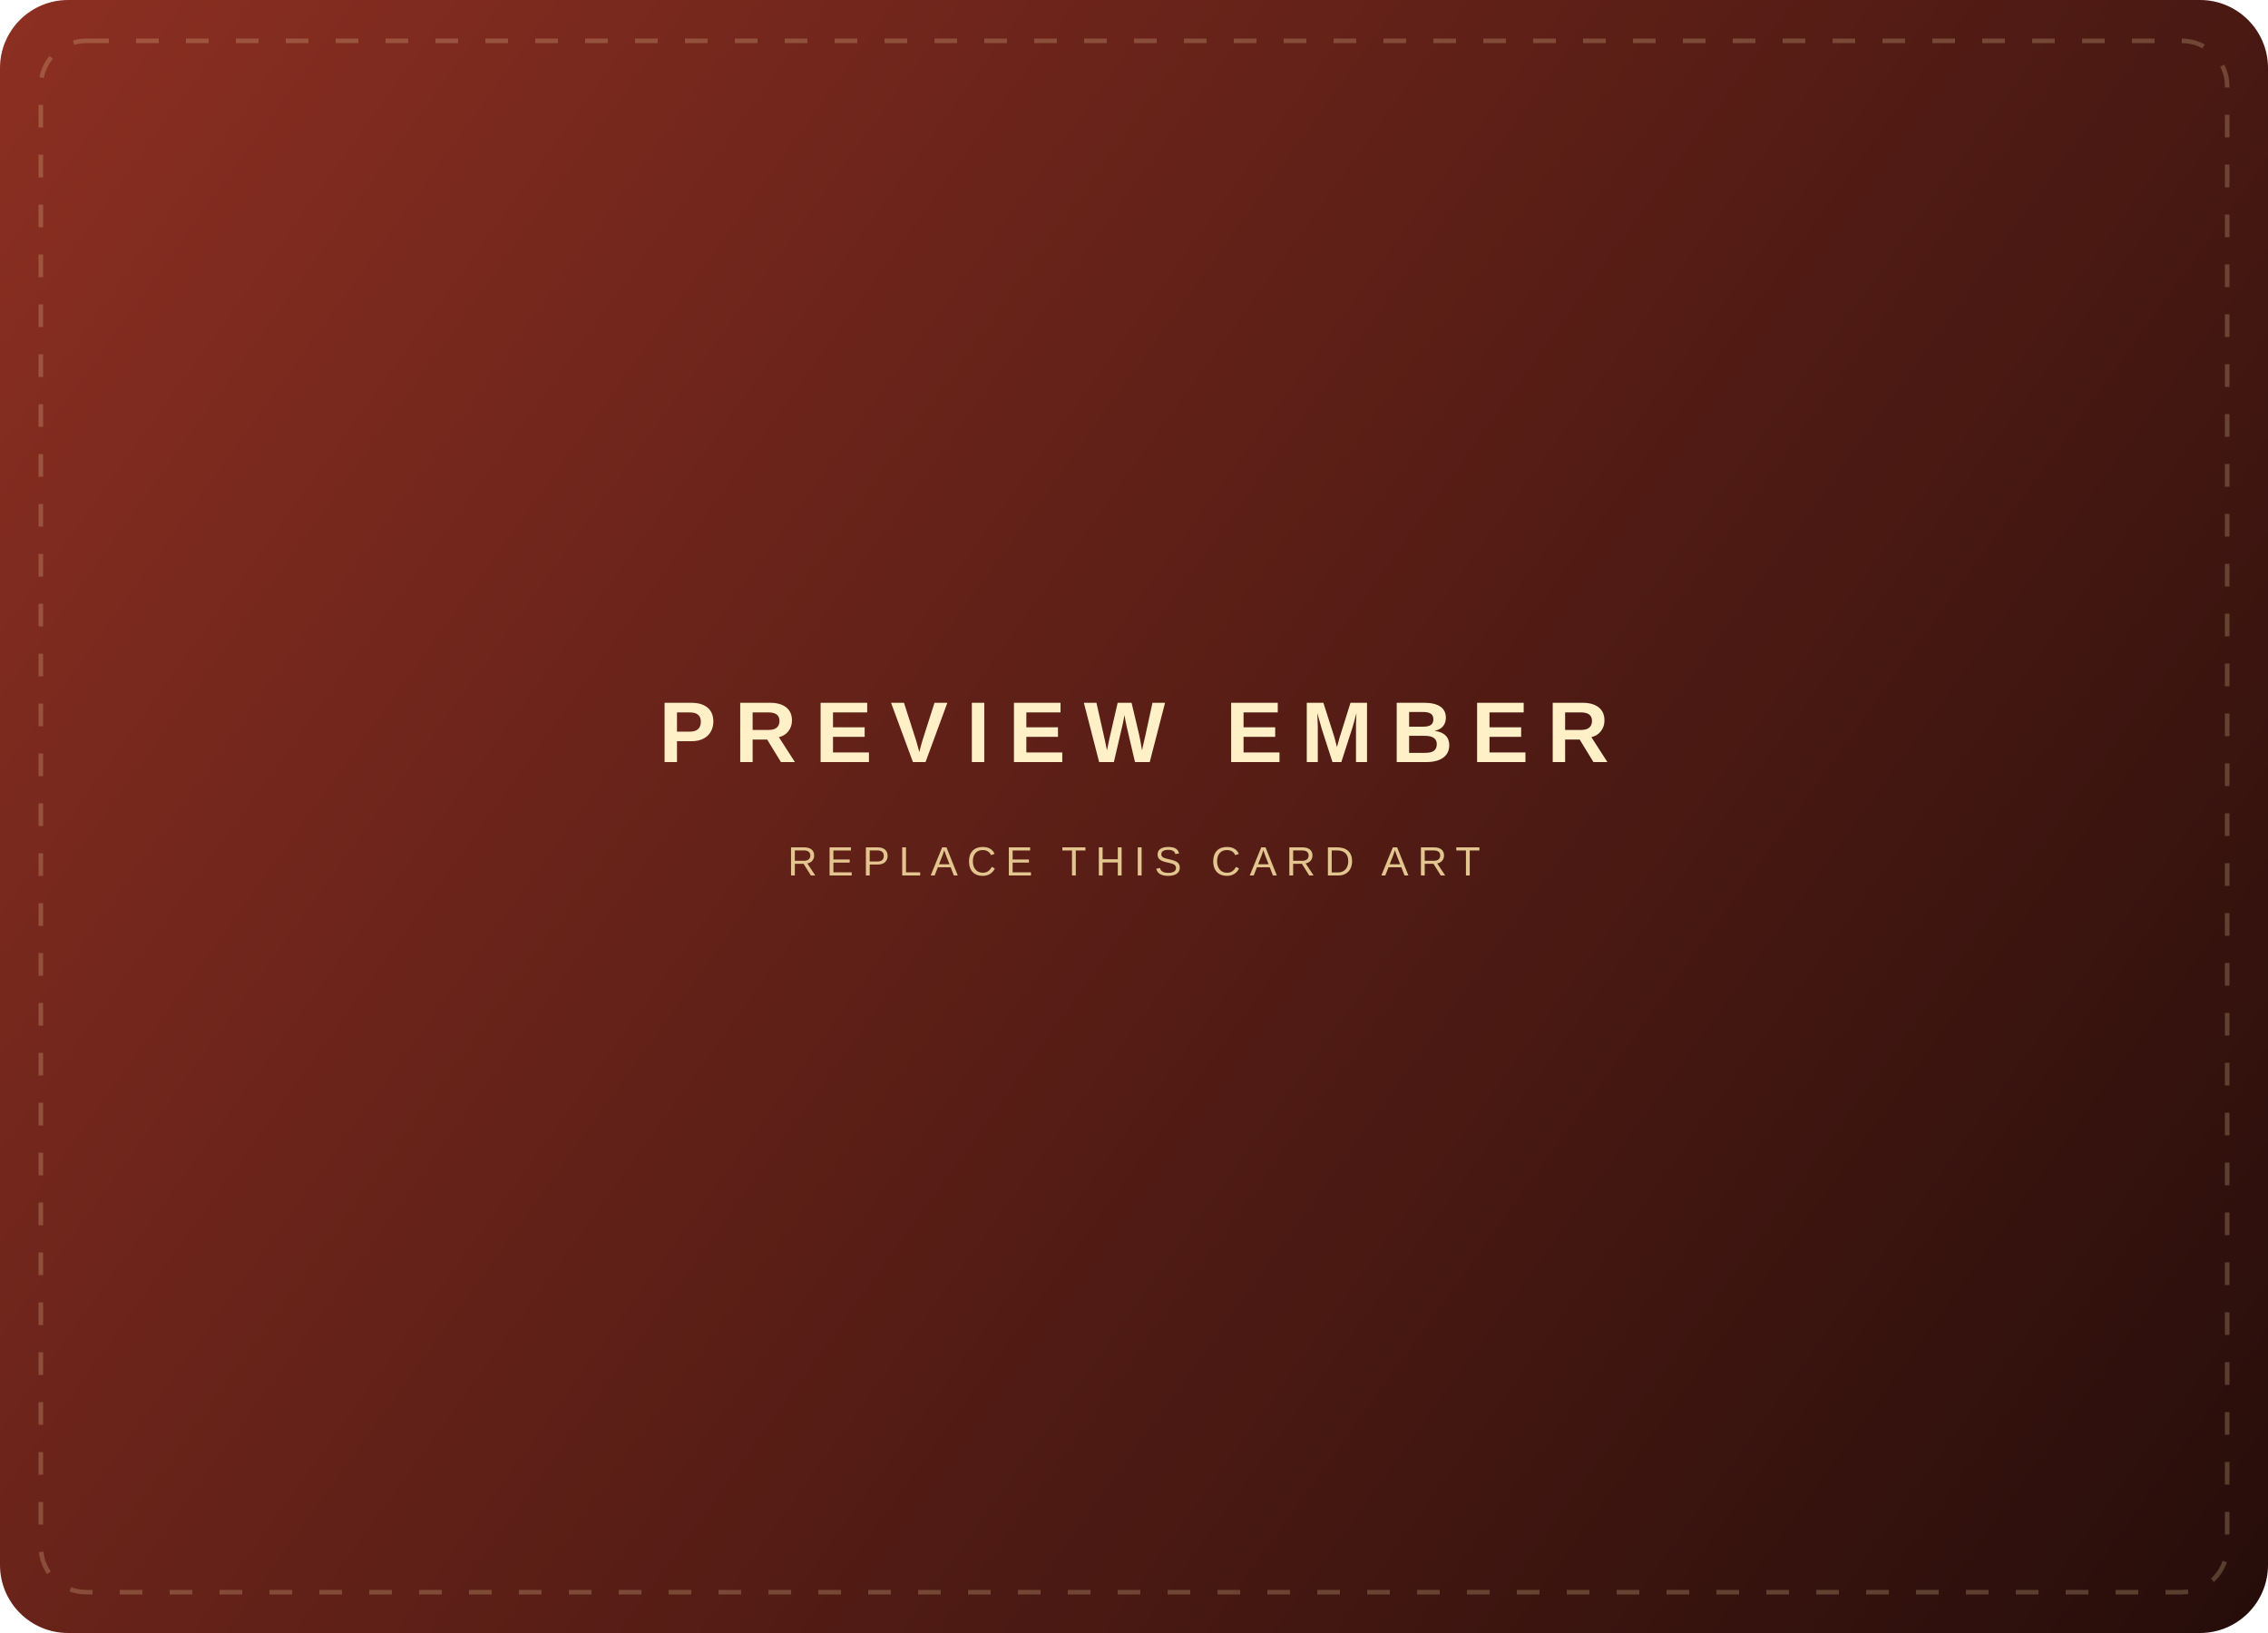
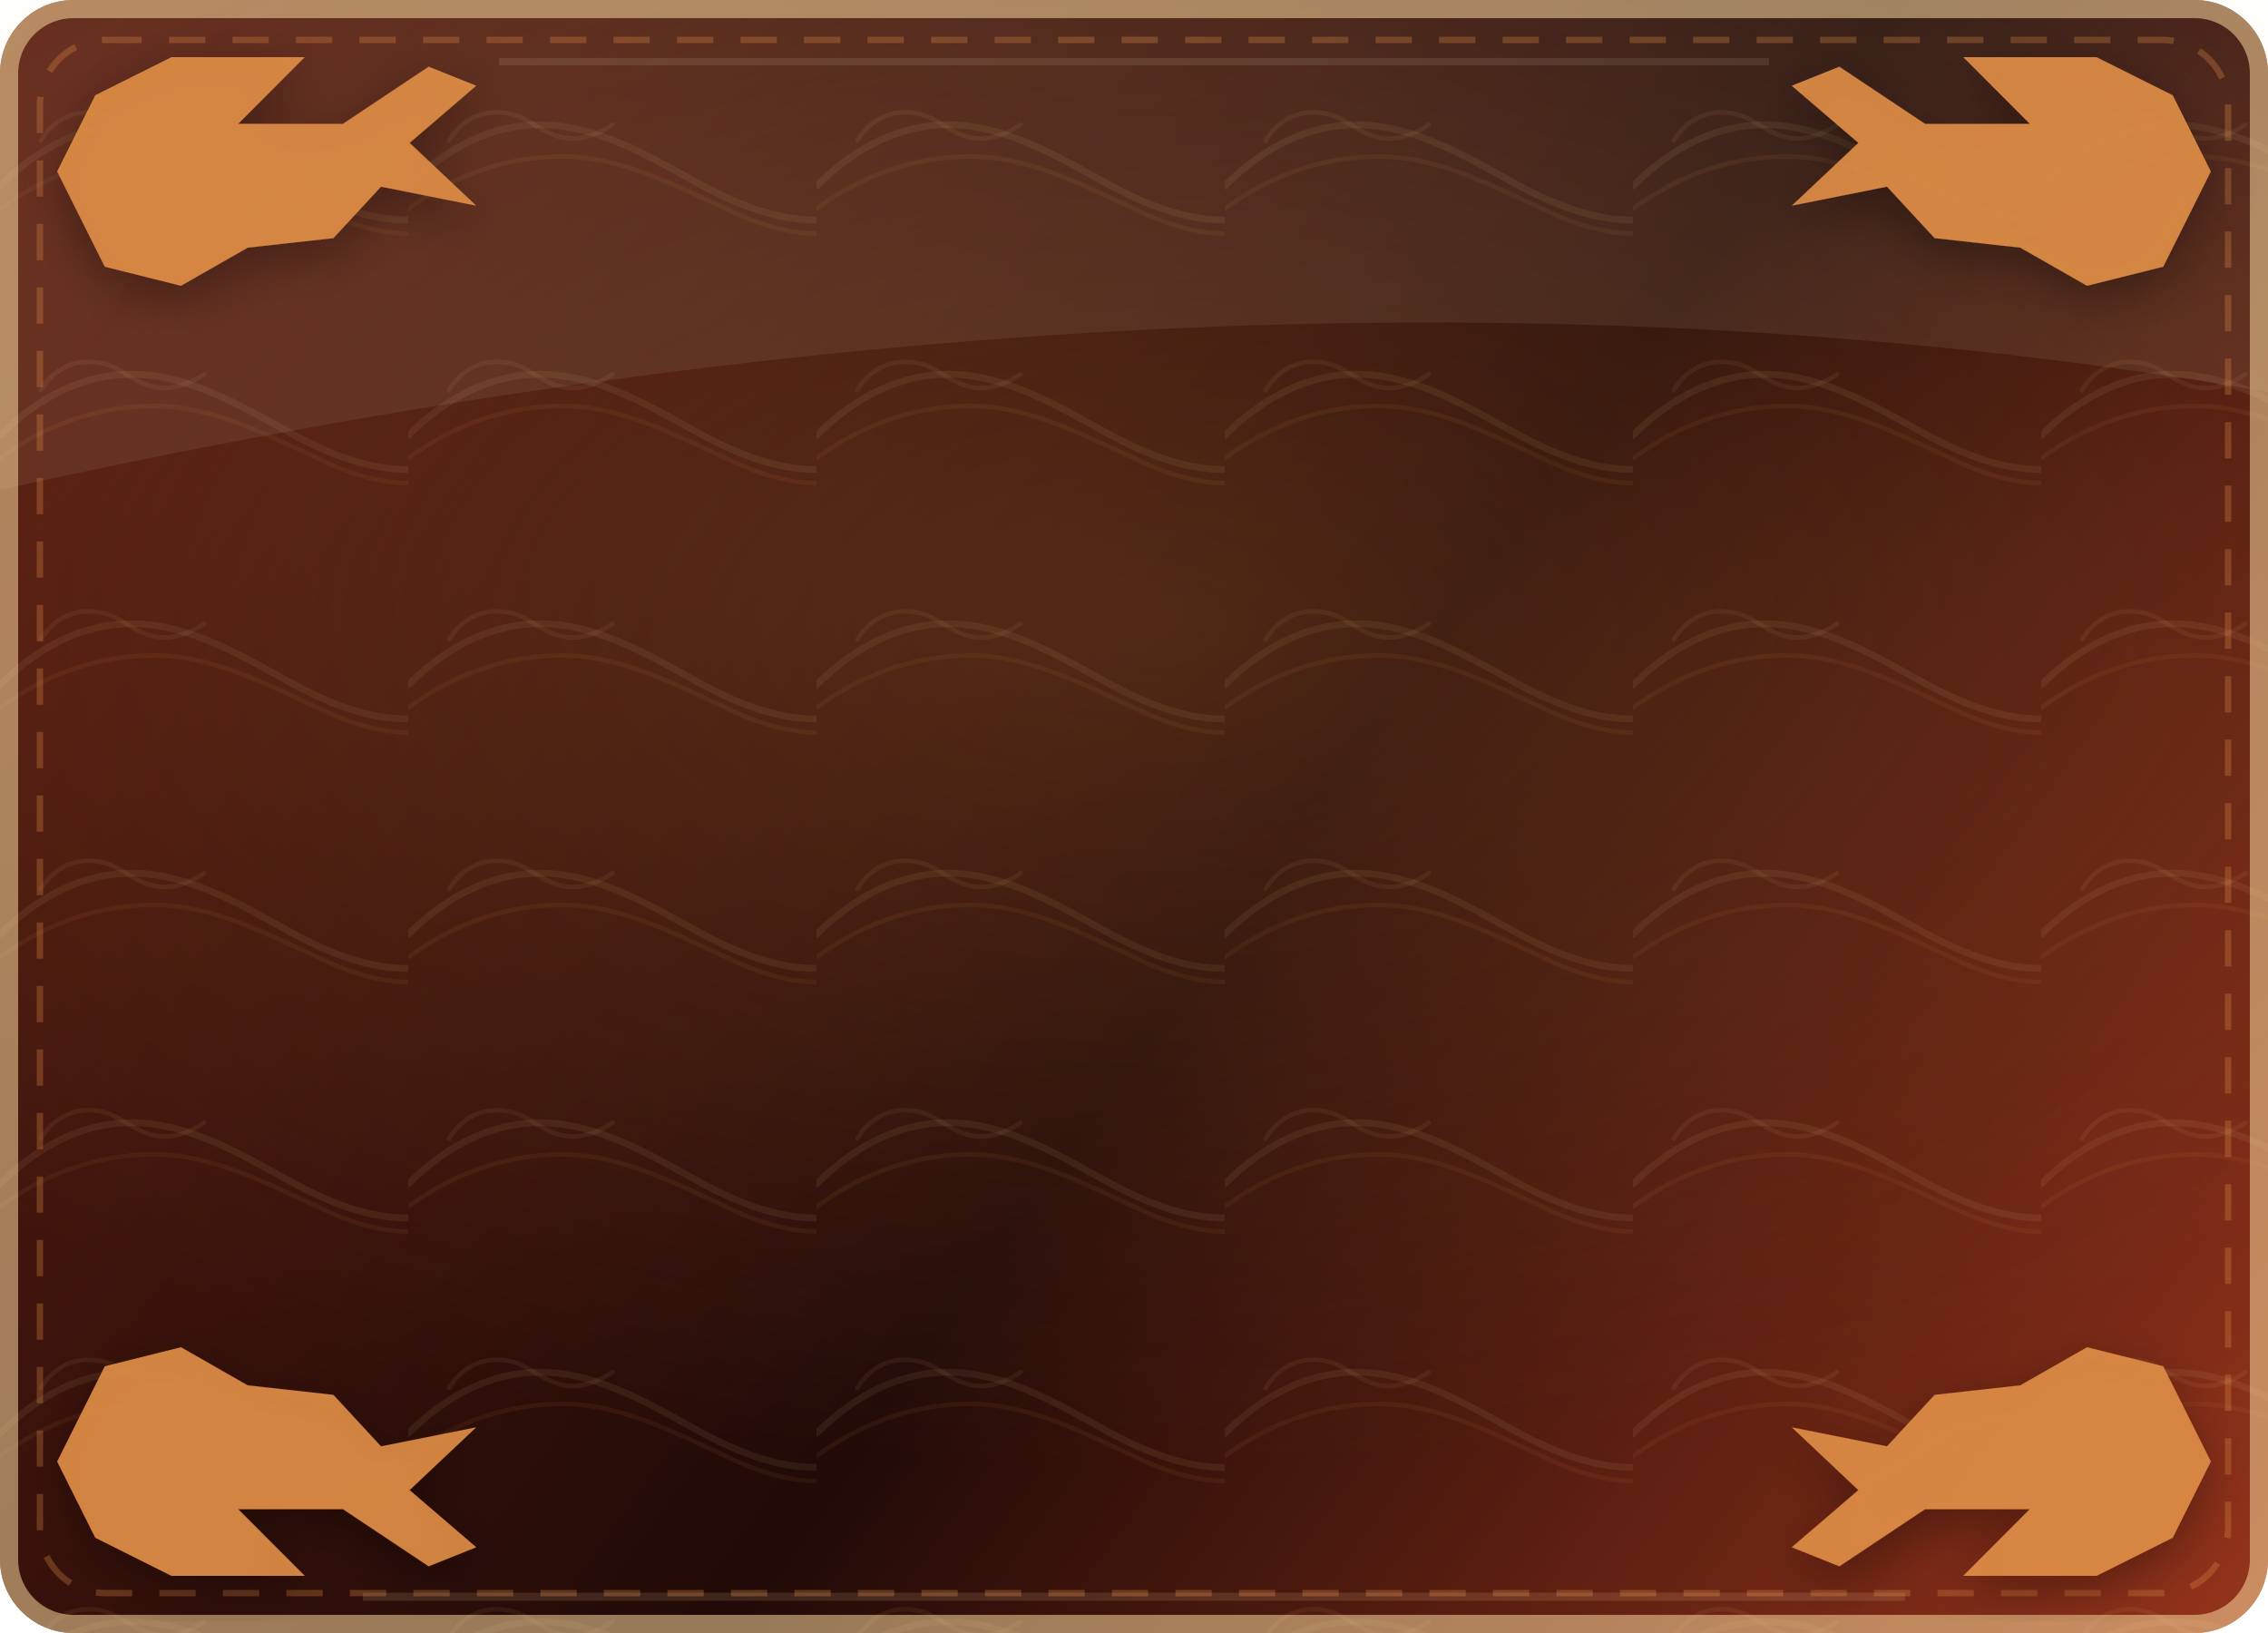
<svg xmlns="http://www.w3.org/2000/svg" viewBox="0 0 1000 720" fill="none">
  <defs>
    <linearGradient id="bg" x1="0" y1="0" x2="1000" y2="720" gradientUnits="userSpaceOnUse">
-       <stop stop-color="#8C2F22" />
-       <stop offset="1" stop-color="#260D0A" />
+       <stop stop-color="#5c1e11" />
+       <stop offset="0.55" stop-color="#210a07" />
+       <stop offset="1" stop-color="#96341b" />
    </linearGradient>
+     <radialGradient id="glow" cx="0" cy="0" r="1" gradientUnits="userSpaceOnUse" gradientTransform="translate(500.0 273.6) rotate(90) scale(374.4 700.0)">
+       <stop stop-color="#df8c46" stop-opacity="0.22" />
+       <stop offset="1" stop-color="#df8c46" stop-opacity="0" />
+     </radialGradient>
+     <linearGradient id="frame" x1="0" y1="0" x2="1000" y2="720" gradientUnits="userSpaceOnUse">
+       <stop stop-color="#f7d59a" />
+       <stop offset="0.5" stop-color="#df8c46" />
+       <stop offset="1" stop-color="#f7d59a" />
+     </linearGradient>
+     <pattern id="wave" width="180" height="110" patternUnits="userSpaceOnUse">
+       <path d="M0 82C18 64 38 55 58 55C84 55 108 70 130 82C147 91 163 97 180 97" stroke="#f7d59a" stroke-opacity="0.08" stroke-width="3" stroke-linecap="round" />
+       <path d="M0 92C22 76 45 69 68 69C94 69 118 82 140 92C154 99 168 103 180 103" stroke="#df8c46" stroke-opacity="0.08" stroke-width="2" stroke-linecap="round" />
+       <path d="M18 62C24 52 34 48 44 50C51 51 56 56 63 59C72 63 81 61 90 55" stroke="#f7d59a" stroke-opacity="0.07" stroke-width="2" stroke-linecap="round" />
+     </pattern>
+     <filter id="shadow" x="-20%" y="-20%" width="140%" height="140%">
+       <feDropShadow dx="0" dy="6.4" stdDeviation="10.4" flood-color="#000000" flood-opacity="0.35" />
+     </filter>
  </defs>
-   <rect width="1000" height="720" rx="30" fill="url(#bg)" />
-   <rect x="18" y="18" width="964" height="684" rx="20" stroke="#F0D59F" stroke-opacity="0.24" stroke-width="2" stroke-dasharray="10 12" />
-   <text x="500" y="336" fill="#FFF0C8" font-family="Arial, sans-serif" font-size="38" font-weight="700" letter-spacing="8" text-anchor="middle">PREVIEW EMBER</text>
-   <text x="500" y="386" fill="#E3C68F" font-family="Arial, sans-serif" font-size="18" letter-spacing="4" text-anchor="middle">REPLACE THIS CARD ART</text>
+   <rect width="1000" height="720" rx="32.4" fill="url(#bg)" />
+   <rect width="1000" height="720" rx="32.4" fill="url(#wave)" />
+   <rect width="1000" height="720" rx="32.4" fill="url(#glow)" />
+   <path d="M0 0H1000V172.8C750.0 129.6 420.0 122.4 0 216.0V0Z" fill="#FFF1CC" fill-opacity="0.08" />
+   <rect x="4.0" y="4.0" width="992" height="712" rx="28.4" stroke="#f7d59a" stroke-opacity="0.55" stroke-width="8" />
+   <rect x="17.6" y="17.6" width="964.8" height="684.8" rx="28.9" stroke="#df8c46" stroke-opacity="0.30" stroke-width="2.8" stroke-dasharray="16 12" />
+   <path d="M 25.2,75.6 L 42.0,42.0 L 75.6,25.2 L 134.4,25.2 L 105.0,54.6 L 151.2,54.6 L 189.0,29.4 L 210.0,37.8 L 180.6,63.0 L 210.0,90.7 L 168.0,82.3 L 147.0,105.0 L 109.2,109.2 L 79.8,126.0 L 46.2,117.6 L 25.2,75.6 Z" fill="#df8c46" fill-opacity="0.92" filter="url(#shadow)" />
+   <path d="M 974.8,75.6 L 958.0,42.0 L 924.4,25.2 L 865.6,25.2 L 895.0,54.6 L 848.8,54.6 L 811.0,29.4 L 790.0,37.8 L 819.4,63.0 L 790.0,90.7 L 832.0,82.3 L 853.0,105.0 L 890.8,109.2 L 920.2,126.0 L 953.8,117.6 L 974.8,75.6 Z" fill="#df8c46" fill-opacity="0.92" filter="url(#shadow)" />
+   <path d="M 25.2,644.4 L 42.0,678.0 L 75.6,694.8 L 134.4,694.8 L 105.0,665.4 L 151.2,665.4 L 189.0,690.6 L 210.0,682.2 L 180.6,657.0 L 210.0,629.3 L 168.0,637.7 L 147.0,615.0 L 109.2,610.8 L 79.8,594.0 L 46.2,602.4 L 25.2,644.4 Z" fill="#df8c46" fill-opacity="0.92" filter="url(#shadow)" />
+   <path d="M 974.8,644.4 L 958.0,678.0 L 924.4,694.8 L 865.6,694.8 L 895.0,665.4 L 848.8,665.4 L 811.0,690.6 L 790.0,682.2 L 819.4,657.0 L 790.0,629.3 L 832.0,637.7 L 853.0,615.0 L 890.8,610.8 L 920.2,594.0 L 953.8,602.4 L 974.8,644.4 Z" fill="#df8c46" fill-opacity="0.92" filter="url(#shadow)" />
+   <path d="M160.0 704.0H840.0" stroke="#f7d59a" stroke-opacity="0.14" stroke-width="3.6" />
+   <path d="M220.0 27.2H780.0" stroke="#FFF5DB" stroke-opacity="0.10" stroke-width="3.2" />
</svg>
